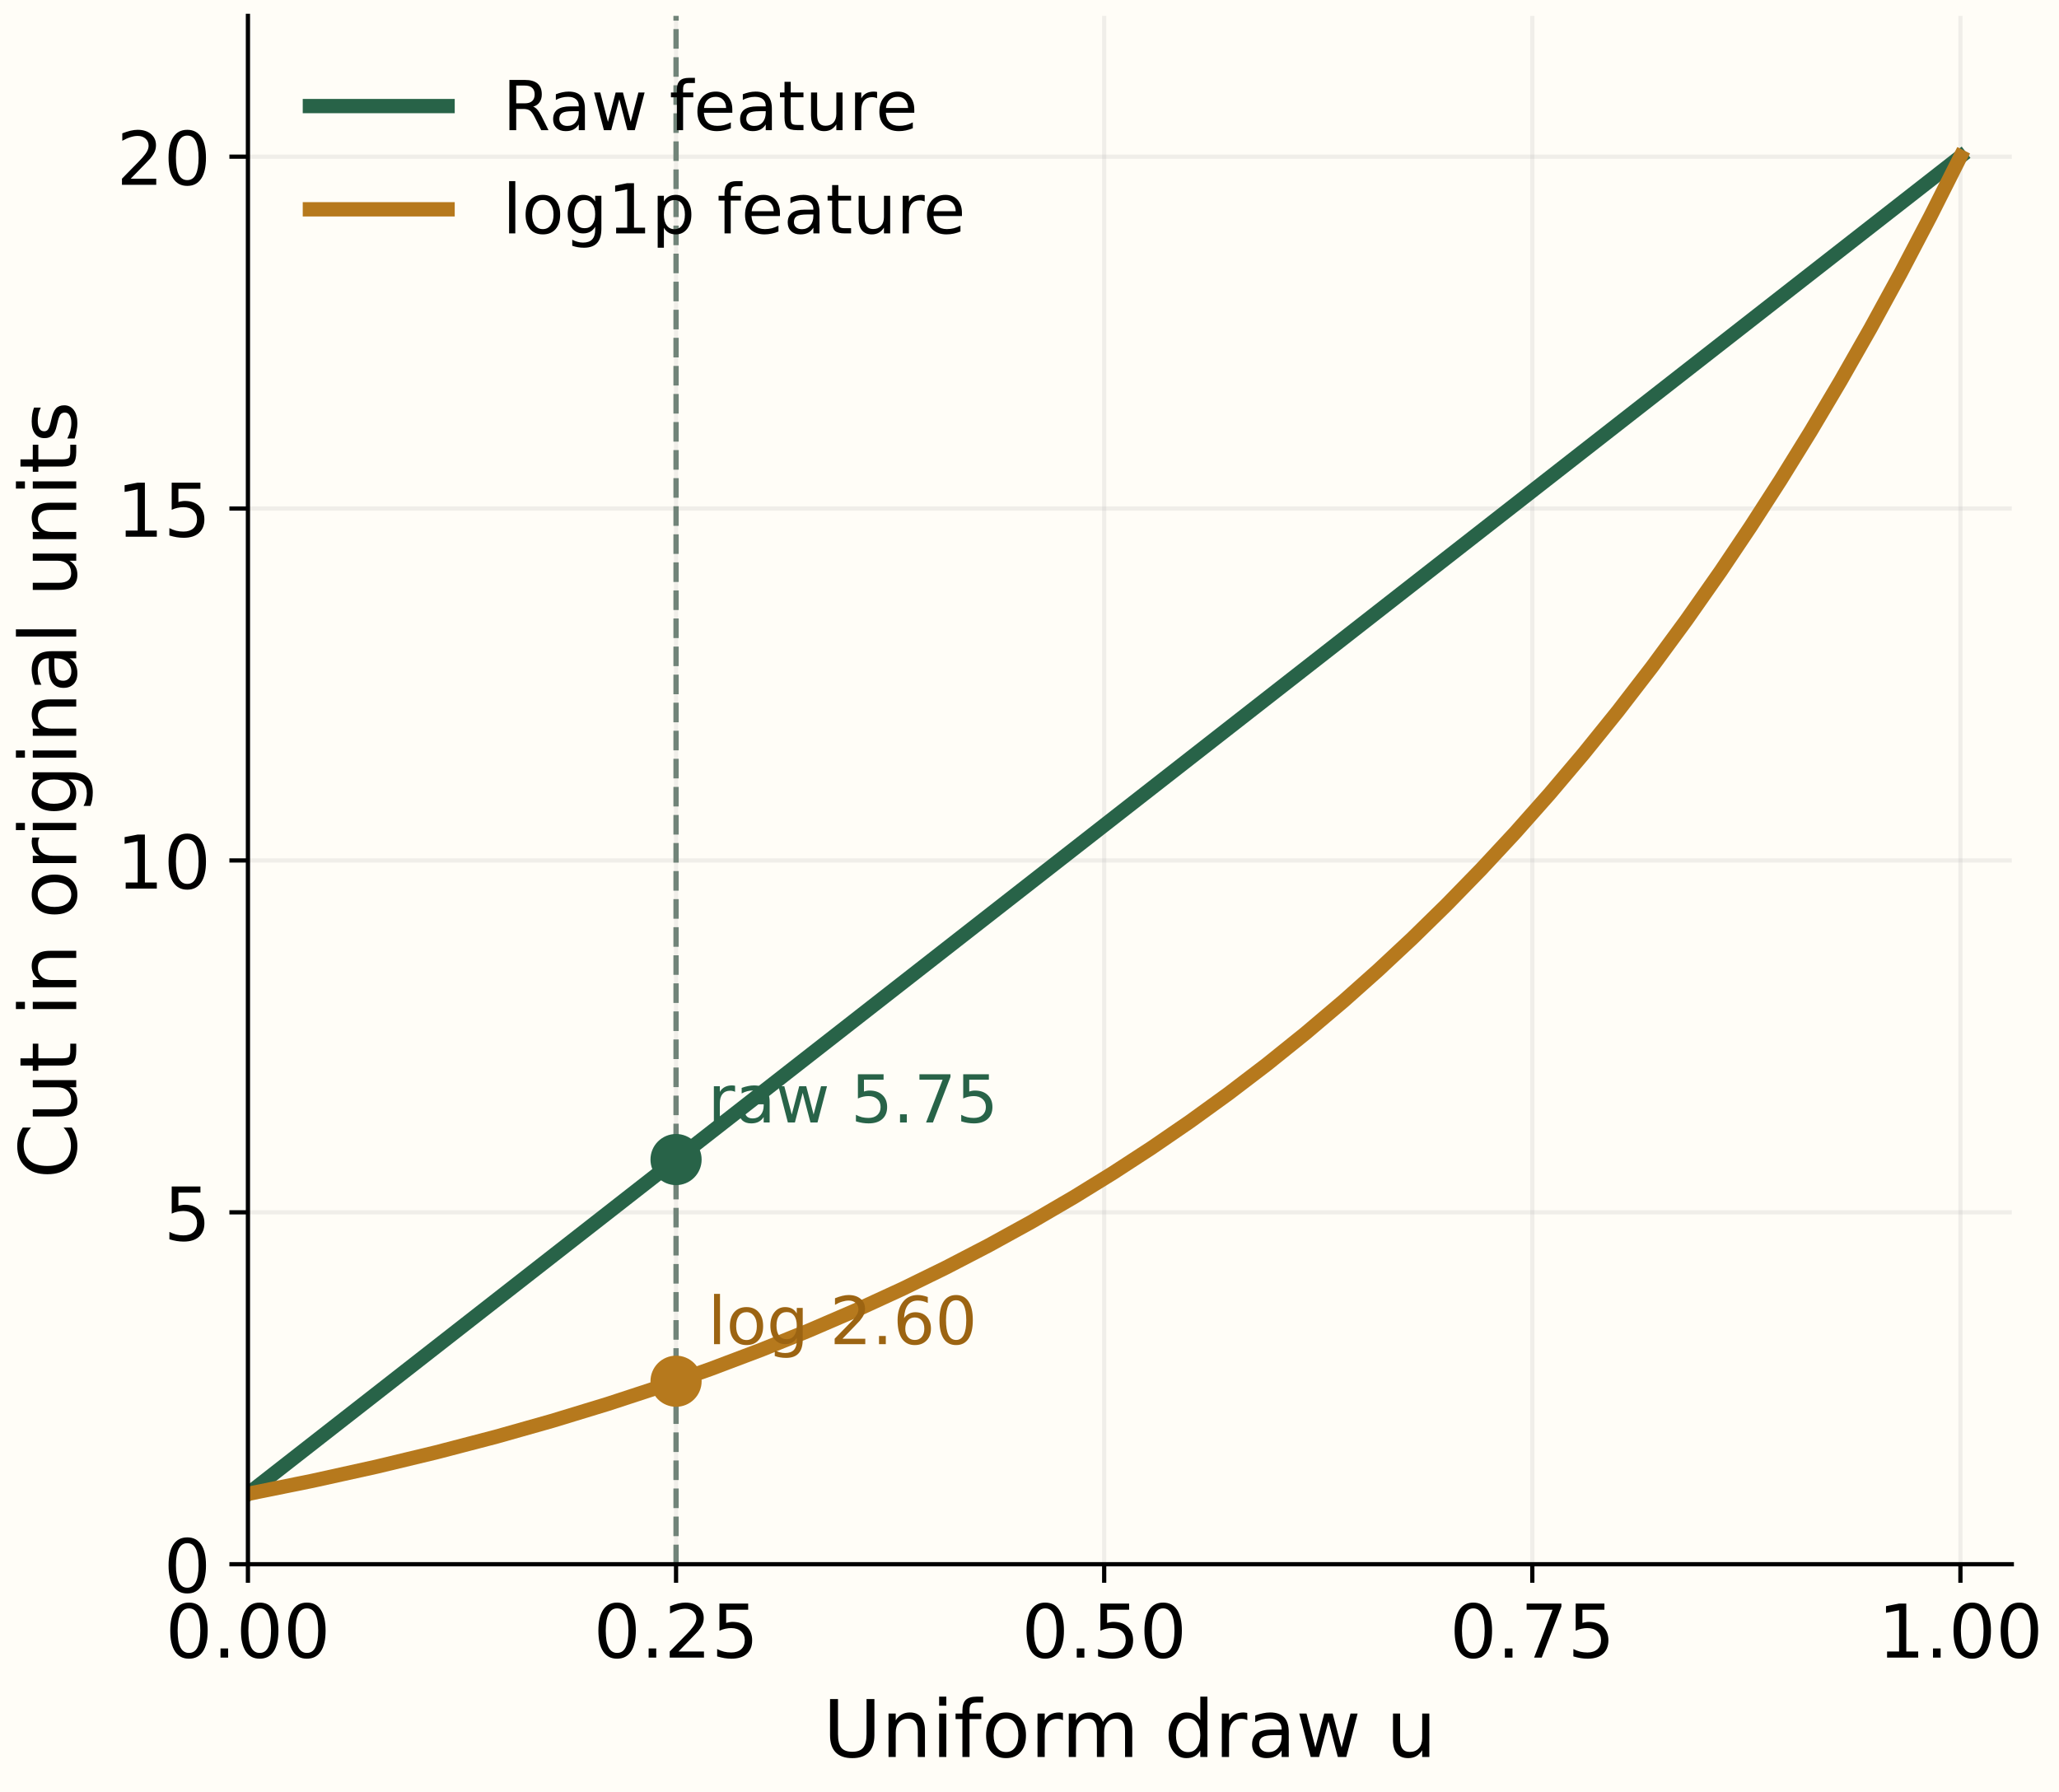
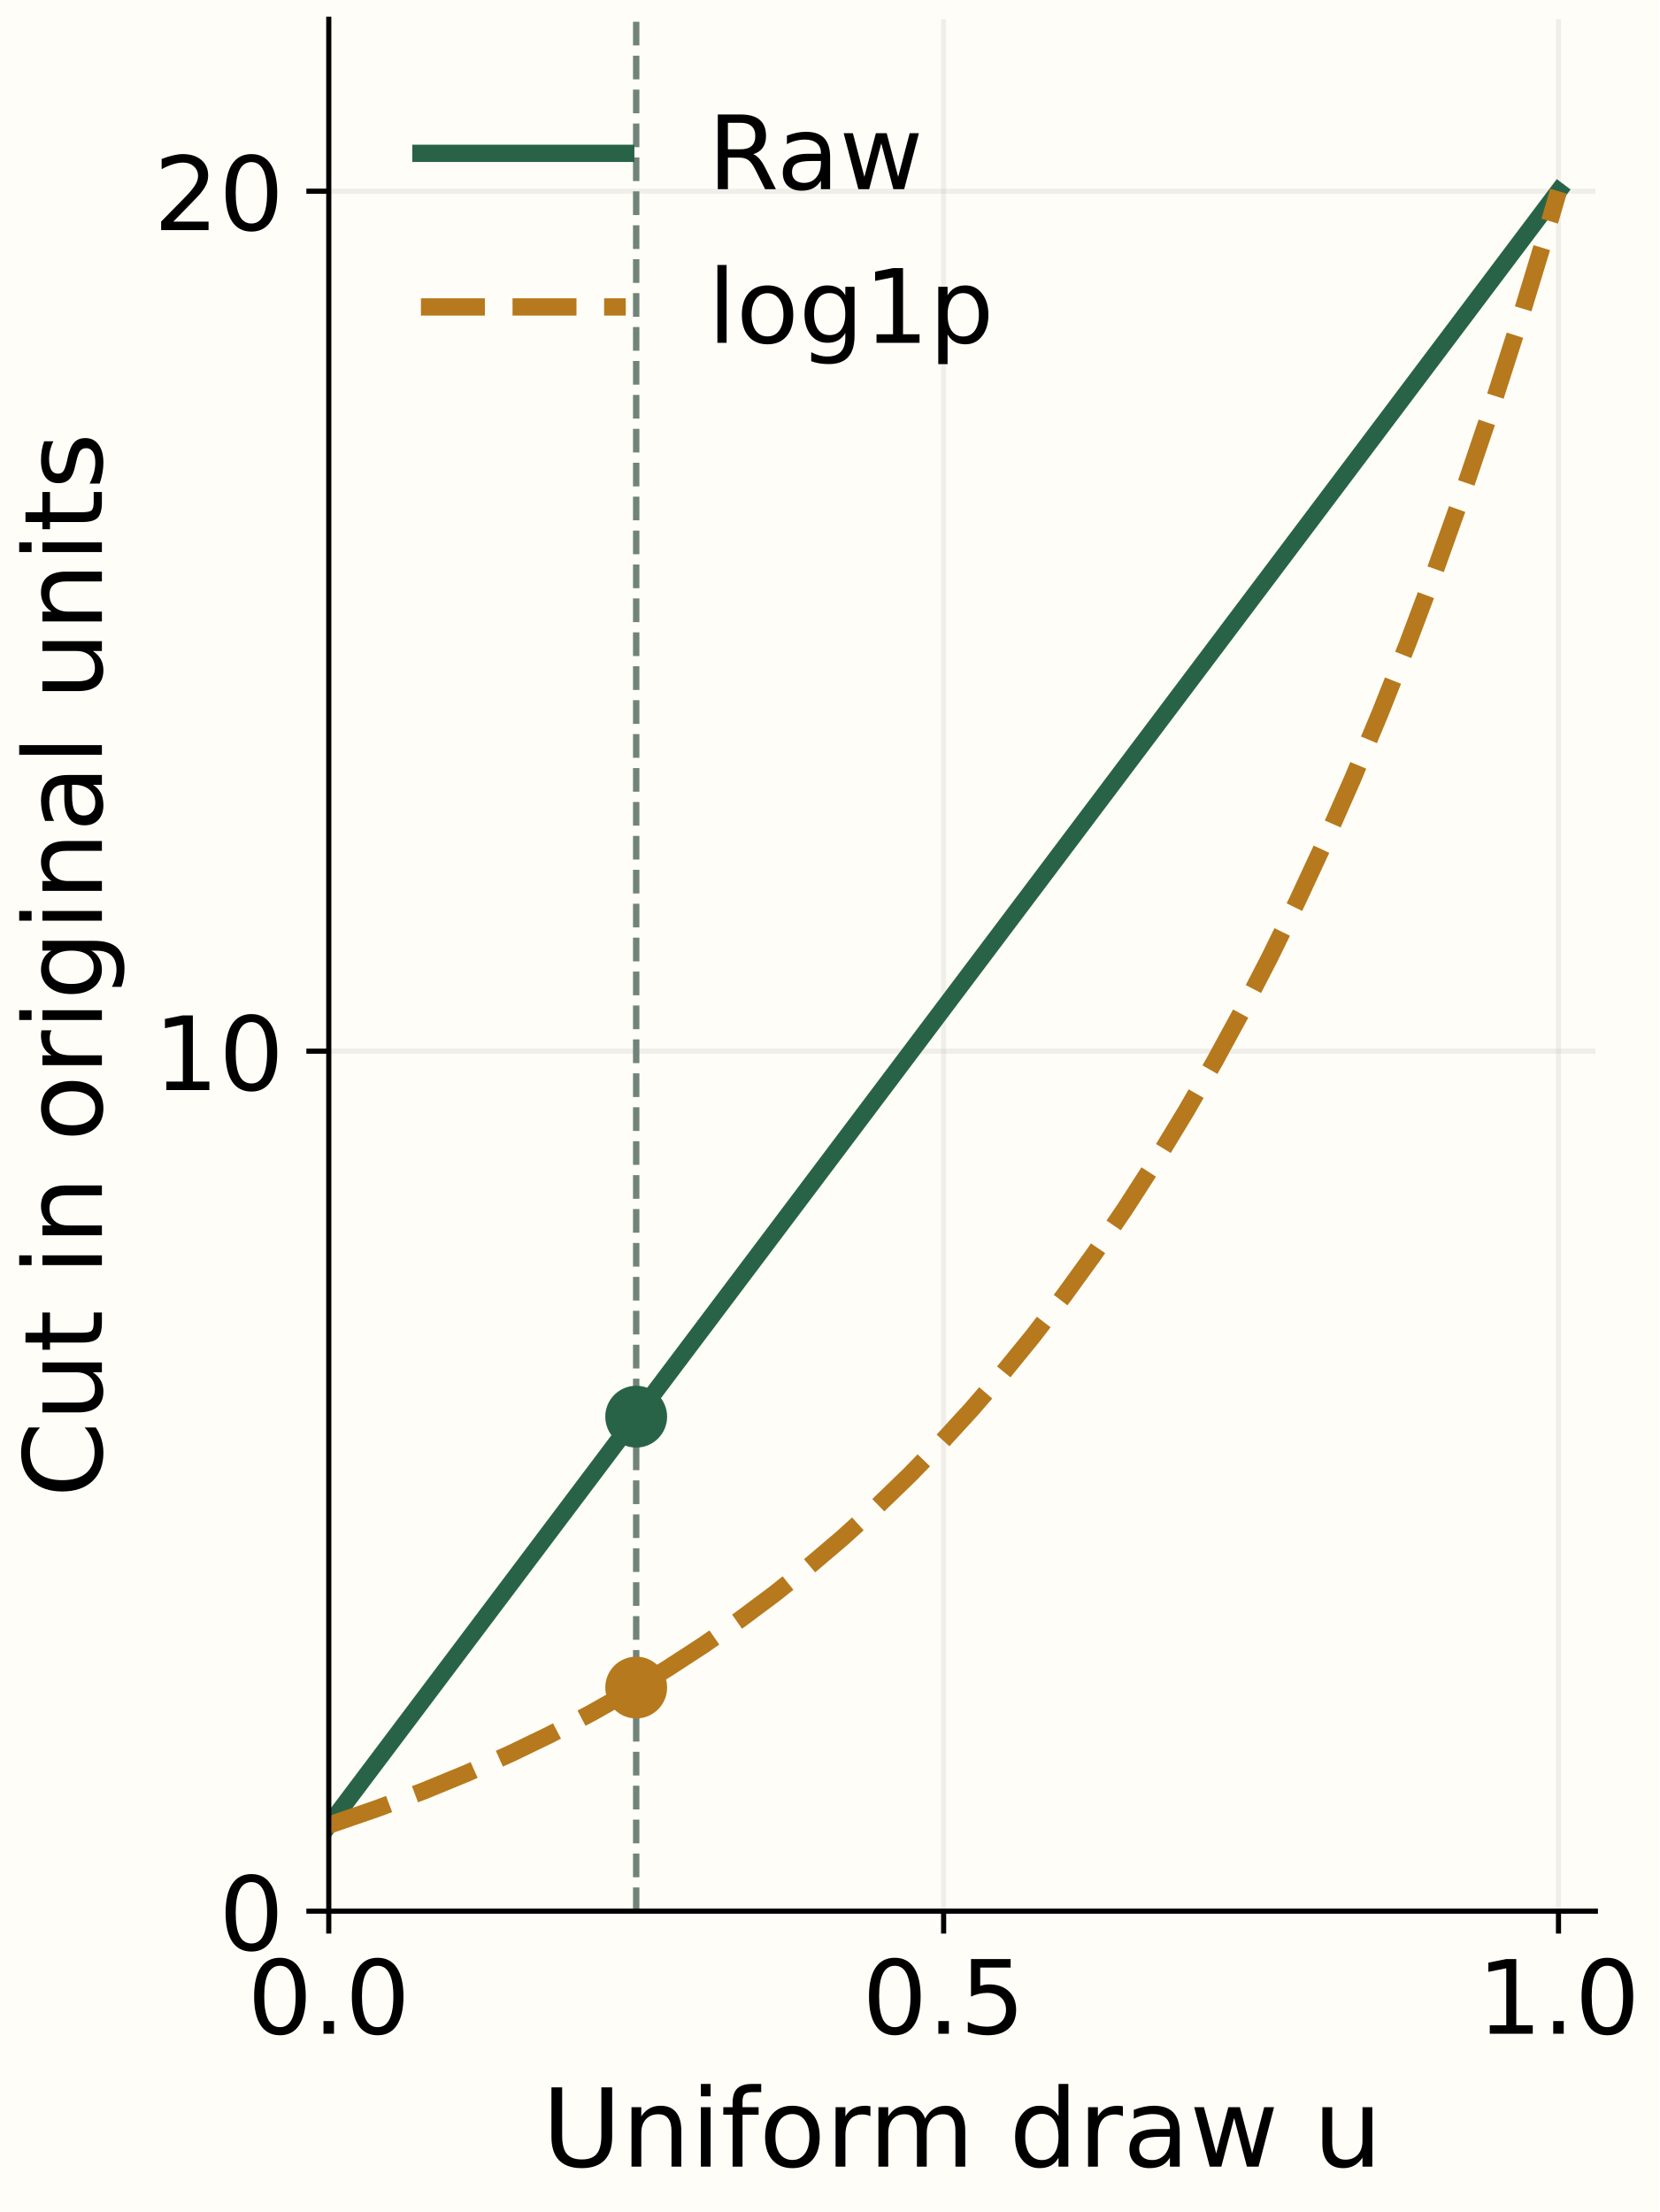
- <svg xmlns="http://www.w3.org/2000/svg" xmlns:xlink="http://www.w3.org/1999/xlink" width="388.8pt" height="338.4pt" viewBox="0 0 388.8 338.4" version="1.1">
+ <svg xmlns="http://www.w3.org/2000/svg" xmlns:xlink="http://www.w3.org/1999/xlink" width="259.2pt" height="345.6pt" viewBox="0 0 259.2 345.6" version="1.1">
  <defs>
    <style type="text/css">*{stroke-linejoin: round; stroke-linecap: butt}</style>
  </defs>
  <g id="figure_1">
    <g id="patch_1">
-       <path d="M 0 338.4  L 388.8 338.4  L 388.8 0  L 0 0  z " style="fill: #fffdf7" />
+       <path d="M 0 345.6 L 259.2 345.6 L 259.2 0 L 0 0 z " style="fill: #fffdf7" />
    </g>
    <g id="axes_1">
      <g id="patch_2">
-         <path d="M 46.816 295.399  L 379.889 295.399  L 379.889 3  L 46.816 3  z " style="fill: #fffdf7" />
+         <path d="M 51.362 298.598 L 249.243 298.598 L 249.243 3 L 51.362 3 z " style="fill: #fffdf7" />
      </g>
      <g id="matplotlib.axis_1">
        <g id="xtick_1">
          <g id="line2d_1">
-             <path d="M 46.816 295.399  L 46.816 3  " clip-path="url(#pa3fb0c5d2c)" style="fill: none; stroke: #b0b0b0; stroke-opacity: 0.18; stroke-width: 0.8; stroke-linecap: square" />
+             <path d="M 51.362 298.598 L 51.362 3 " clip-path="url(#pfda2bd85eb)" style="fill: none; stroke: #b0b0b0; stroke-opacity: 0.18; stroke-width: 0.8; stroke-linecap: square" />
          </g>
          <g id="line2d_2">
            <defs>
-               <path id="m8fdac912f8" d="M 0 0  L 0 3.5  " style="stroke: #000000; stroke-width: 0.8" />
+               <path id="m8fdac912f8" d="M 0 0 L 0 3.5 " style="stroke: #000000; stroke-width: 0.8" />
            </defs>
            <g>
-               <use xlink:href="#m8fdac912f8" x="46.816" y="295.399" style="stroke: #000000; stroke-width: 0.8" />
+               <use xlink:href="#m8fdac912f8" x="51.362" y="298.598" style="stroke: #000000; stroke-width: 0.8" />
            </g>
          </g>
          <g id="text_1">
-             <text style="font-size: 14px; font-family: 'DejaVu Sans', sans-serif; text-anchor: middle" x="46.816" y="313.035" transform="rotate(-0 46.81641 313.0353)">0.00</text>
+             <text style="font-size: 16px; font-family: 'DejaVu Sans', sans-serif; text-anchor: middle" x="51.362" y="317.755" transform="rotate(-0 51.36157 317.7547)">0.0</text>
          </g>
        </g>
        <g id="xtick_2">
          <g id="line2d_3">
-             <path d="M 127.659 295.399  L 127.659 3  " clip-path="url(#pa3fb0c5d2c)" style="fill: none; stroke: #b0b0b0; stroke-opacity: 0.18; stroke-width: 0.8; stroke-linecap: square" />
+             <path d="M 147.421 298.598 L 147.421 3 " clip-path="url(#pfda2bd85eb)" style="fill: none; stroke: #b0b0b0; stroke-opacity: 0.18; stroke-width: 0.8; stroke-linecap: square" />
          </g>
          <g id="line2d_4">
            <g>
-               <use xlink:href="#m8fdac912f8" x="127.659" y="295.399" style="stroke: #000000; stroke-width: 0.8" />
+               <use xlink:href="#m8fdac912f8" x="147.421" y="298.598" style="stroke: #000000; stroke-width: 0.8" />
            </g>
          </g>
          <g id="text_2">
-             <text style="font-size: 14px; font-family: 'DejaVu Sans', sans-serif; text-anchor: middle" x="127.659" y="313.035" transform="rotate(-0 127.6592 313.0353)">0.25</text>
+             <text style="font-size: 16px; font-family: 'DejaVu Sans', sans-serif; text-anchor: middle" x="147.421" y="317.755" transform="rotate(-0 147.4206 317.7547)">0.5</text>
          </g>
        </g>
        <g id="xtick_3">
          <g id="line2d_5">
-             <path d="M 208.502 295.399  L 208.502 3  " clip-path="url(#pa3fb0c5d2c)" style="fill: none; stroke: #b0b0b0; stroke-opacity: 0.18; stroke-width: 0.8; stroke-linecap: square" />
+             <path d="M 243.48 298.598 L 243.48 3 " clip-path="url(#pfda2bd85eb)" style="fill: none; stroke: #b0b0b0; stroke-opacity: 0.18; stroke-width: 0.8; stroke-linecap: square" />
          </g>
          <g id="line2d_6">
            <g>
-               <use xlink:href="#m8fdac912f8" x="208.502" y="295.399" style="stroke: #000000; stroke-width: 0.8" />
+               <use xlink:href="#m8fdac912f8" x="243.48" y="298.598" style="stroke: #000000; stroke-width: 0.8" />
            </g>
          </g>
          <g id="text_3">
-             <text style="font-size: 14px; font-family: 'DejaVu Sans', sans-serif; text-anchor: middle" x="208.502" y="313.035" transform="rotate(-0 208.502 313.0353)">0.50</text>
+             <text style="font-size: 16px; font-family: 'DejaVu Sans', sans-serif; text-anchor: middle" x="243.48" y="317.755" transform="rotate(-0 243.4797 317.7547)">1.0</text>
          </g>
        </g>
-         <g id="xtick_4">
-           <g id="line2d_7">
-             <path d="M 289.345 295.399  L 289.345 3  " clip-path="url(#pa3fb0c5d2c)" style="fill: none; stroke: #b0b0b0; stroke-opacity: 0.18; stroke-width: 0.8; stroke-linecap: square" />
-           </g>
-           <g id="line2d_8">
-             <g>
-               <use xlink:href="#m8fdac912f8" x="289.345" y="295.399" style="stroke: #000000; stroke-width: 0.8" />
-             </g>
-           </g>
-           <g id="text_4">
-             <text style="font-size: 14px; font-family: 'DejaVu Sans', sans-serif; text-anchor: middle" x="289.345" y="313.035" transform="rotate(-0 289.3448 313.0353)">0.75</text>
-           </g>
-         </g>
-         <g id="xtick_5">
-           <g id="line2d_9">
-             <path d="M 370.188 295.399  L 370.188 3  " clip-path="url(#pa3fb0c5d2c)" style="fill: none; stroke: #b0b0b0; stroke-opacity: 0.18; stroke-width: 0.8; stroke-linecap: square" />
-           </g>
-           <g id="line2d_10">
-             <g>
-               <use xlink:href="#m8fdac912f8" x="370.188" y="295.399" style="stroke: #000000; stroke-width: 0.8" />
-             </g>
-           </g>
-           <g id="text_5">
-             <text style="font-size: 14px; font-family: 'DejaVu Sans', sans-serif; text-anchor: middle" x="370.188" y="313.035" transform="rotate(-0 370.1876 313.0353)">1.00</text>
-           </g>
-         </g>
-         <g id="text_6">
-           <text style="font-size: 15px; font-family: 'DejaVu Sans', sans-serif; text-anchor: middle" x="213.353" y="331.796" transform="rotate(-0 213.3526 331.7962)">Uniform draw u</text>
+         <g id="text_4">
+           <text style="font-size: 17px; font-family: 'DejaVu Sans', sans-serif; text-anchor: middle" x="150.302" y="338.516" transform="rotate(-0 150.3024 338.5158)">Uniform draw u</text>
        </g>
      </g>
      <g id="matplotlib.axis_2">
        <g id="ytick_1">
+           <g id="line2d_7">
+             <path d="M 51.362 298.598 L 249.243 298.598 " clip-path="url(#pfda2bd85eb)" style="fill: none; stroke: #b0b0b0; stroke-opacity: 0.18; stroke-width: 0.8; stroke-linecap: square" />
+           </g>
+           <g id="line2d_8">
+             <defs>
+               <path id="m81b93c5829" d="M 0 0 L -3.5 0 " style="stroke: #000000; stroke-width: 0.8" />
+             </defs>
+             <g>
+               <use xlink:href="#m81b93c5829" x="51.362" y="298.598" style="stroke: #000000; stroke-width: 0.8" />
+             </g>
+           </g>
+           <g id="text_5">
+             <text style="font-size: 16px; font-family: 'DejaVu Sans', sans-serif; text-anchor: end" x="44.362" y="304.677" transform="rotate(-0 44.36157 304.6766)">0</text>
+           </g>
+         </g>
+         <g id="ytick_2">
+           <g id="line2d_9">
+             <path d="M 51.362 164.236 L 249.243 164.236 " clip-path="url(#pfda2bd85eb)" style="fill: none; stroke: #b0b0b0; stroke-opacity: 0.18; stroke-width: 0.8; stroke-linecap: square" />
+           </g>
+           <g id="line2d_10">
+             <g>
+               <use xlink:href="#m81b93c5829" x="51.362" y="164.236" style="stroke: #000000; stroke-width: 0.8" />
+             </g>
+           </g>
+           <g id="text_6">
+             <text style="font-size: 16px; font-family: 'DejaVu Sans', sans-serif; text-anchor: end" x="44.362" y="170.314" transform="rotate(-0 44.36157 170.3137)">10</text>
+           </g>
+         </g>
+         <g id="ytick_3">
          <g id="line2d_11">
-             <path d="M 46.816 295.399  L 379.889 295.399  " clip-path="url(#pa3fb0c5d2c)" style="fill: none; stroke: #b0b0b0; stroke-opacity: 0.18; stroke-width: 0.8; stroke-linecap: square" />
+             <path d="M 51.362 29.873 L 249.243 29.873 " clip-path="url(#pfda2bd85eb)" style="fill: none; stroke: #b0b0b0; stroke-opacity: 0.18; stroke-width: 0.8; stroke-linecap: square" />
          </g>
          <g id="line2d_12">
-             <defs>
-               <path id="m81b93c5829" d="M 0 0  L -3.5 0  " style="stroke: #000000; stroke-width: 0.8" />
-             </defs>
            <g>
-               <use xlink:href="#m81b93c5829" x="46.816" y="295.399" style="stroke: #000000; stroke-width: 0.8" />
+               <use xlink:href="#m81b93c5829" x="51.362" y="29.873" style="stroke: #000000; stroke-width: 0.8" />
            </g>
          </g>
          <g id="text_7">
-             <text style="font-size: 14px; font-family: 'DejaVu Sans', sans-serif; text-anchor: end" x="39.816" y="300.717" transform="rotate(-0 39.81641 300.7169)">0</text>
+             <text style="font-size: 16px; font-family: 'DejaVu Sans', sans-serif; text-anchor: end" x="44.362" y="35.951" transform="rotate(-0 44.36157 35.95093)">20</text>
          </g>
        </g>
-         <g id="ytick_2">
-           <g id="line2d_13">
-             <path d="M 46.816 228.944  L 379.889 228.944  " clip-path="url(#pa3fb0c5d2c)" style="fill: none; stroke: #b0b0b0; stroke-opacity: 0.18; stroke-width: 0.8; stroke-linecap: square" />
-           </g>
-           <g id="line2d_14">
-             <g>
-               <use xlink:href="#m81b93c5829" x="46.816" y="228.944" style="stroke: #000000; stroke-width: 0.8" />
-             </g>
-           </g>
-           <g id="text_8">
-             <text style="font-size: 14px; font-family: 'DejaVu Sans', sans-serif; text-anchor: end" x="39.816" y="234.263" transform="rotate(-0 39.81641 234.2628)">5</text>
-           </g>
-         </g>
-         <g id="ytick_3">
-           <g id="line2d_15">
-             <path d="M 46.816 162.49  L 379.889 162.49  " clip-path="url(#pa3fb0c5d2c)" style="fill: none; stroke: #b0b0b0; stroke-opacity: 0.18; stroke-width: 0.8; stroke-linecap: square" />
-           </g>
-           <g id="line2d_16">
-             <g>
-               <use xlink:href="#m81b93c5829" x="46.816" y="162.49" style="stroke: #000000; stroke-width: 0.8" />
-             </g>
-           </g>
-           <g id="text_9">
-             <text style="font-size: 14px; font-family: 'DejaVu Sans', sans-serif; text-anchor: end" x="39.816" y="167.809" transform="rotate(-0 39.81641 167.8086)">10</text>
-           </g>
-         </g>
-         <g id="ytick_4">
-           <g id="line2d_17">
-             <path d="M 46.816 96.036  L 379.889 96.036  " clip-path="url(#pa3fb0c5d2c)" style="fill: none; stroke: #b0b0b0; stroke-opacity: 0.18; stroke-width: 0.8; stroke-linecap: square" />
-           </g>
-           <g id="line2d_18">
-             <g>
-               <use xlink:href="#m81b93c5829" x="46.816" y="96.036" style="stroke: #000000; stroke-width: 0.8" />
-             </g>
-           </g>
-           <g id="text_10">
-             <text style="font-size: 14px; font-family: 'DejaVu Sans', sans-serif; text-anchor: end" x="39.816" y="101.354" transform="rotate(-0 39.81641 101.3544)">15</text>
-           </g>
-         </g>
-         <g id="ytick_5">
-           <g id="line2d_19">
-             <path d="M 46.816 29.582  L 379.889 29.582  " clip-path="url(#pa3fb0c5d2c)" style="fill: none; stroke: #b0b0b0; stroke-opacity: 0.18; stroke-width: 0.8; stroke-linecap: square" />
-           </g>
-           <g id="line2d_20">
-             <g>
-               <use xlink:href="#m81b93c5829" x="46.816" y="29.582" style="stroke: #000000; stroke-width: 0.8" />
-             </g>
-           </g>
-           <g id="text_11">
-             <text style="font-size: 14px; font-family: 'DejaVu Sans', sans-serif; text-anchor: end" x="39.816" y="34.9" transform="rotate(-0 39.81641 34.90027)">20</text>
-           </g>
-         </g>
-         <g id="text_12">
-           <text style="font-size: 15px; font-family: 'DejaVu Sans', sans-serif; text-anchor: middle" x="14.398" y="149.199" transform="rotate(-90 14.3979 149.1994)">Cut in original units</text>
+         <g id="text_8">
+           <text style="font-size: 17px; font-family: 'DejaVu Sans', sans-serif; text-anchor: middle" x="15.918" y="150.799" transform="rotate(-90 15.91758 150.7993)">Cut in original units</text>
        </g>
      </g>
-       <g id="line2d_21">
-         <path d="M 46.816 282.108  L 370.188 29.582  L 370.188 29.582  " clip-path="url(#pa3fb0c5d2c)" style="fill: none; stroke: #286348; stroke-width: 2.7; stroke-linecap: square" />
+       <g id="line2d_13">
+         <path d="M 51.362 285.162 L 243.48 29.873 L 243.48 29.873 " clip-path="url(#pfda2bd85eb)" style="fill: none; stroke: #286348; stroke-width: 2.7; stroke-linecap: square" />
      </g>
-       <g id="line2d_22">
-         <path d="M 46.816 282.108  L 58.943 279.657  L 71.069 276.981  L 82.387 274.261  L 93.705 271.308  L 104.215 268.339  L 114.724 265.135  L 124.426 261.952  L 134.127 258.536  L 143.828 254.87  L 152.72 251.275  L 161.613 247.44  L 170.506 243.348  L 178.59 239.392  L 186.674 235.196  L 194.759 230.747  L 202.843 226.027  L 210.119 221.536  L 217.395 216.801  L 224.671 211.809  L 231.946 206.545  L 239.222 200.996  L 246.498 195.145  L 253.774 188.976  L 260.241 183.212  L 266.709 177.17  L 273.176 170.837  L 279.644 164.199  L 286.111 157.242  L 292.579 149.95  L 299.046 142.306  L 305.513 134.295  L 311.981 125.897  L 318.448 117.096  L 324.916 107.87  L 330.575 99.434  L 336.234 90.644  L 341.893 81.485  L 347.552 71.94  L 353.211 61.995  L 358.87 51.632  L 364.529 40.834  L 370.188 29.582  L 370.188 29.582  " clip-path="url(#pa3fb0c5d2c)" style="fill: none; stroke: #b6791d; stroke-width: 2.7; stroke-linecap: square" />
+       <g id="line2d_14">
+         <path d="M 51.362 285.162 L 59.046 282.512 L 66.251 279.791 L 72.975 277.025 L 79.699 274.022 L 85.943 271.003 L 92.187 267.744 L 98.431 264.227 L 104.194 260.732 L 109.958 256.983 L 115.721 252.959 L 121.004 249.013 L 126.288 244.803 L 131.571 240.312 L 136.854 235.521 L 142.137 230.41 L 146.94 225.468 L 151.743 220.227 L 156.546 214.668 L 161.349 208.773 L 166.152 202.521 L 170.955 195.89 L 175.758 188.858 L 180.561 181.4 L 185.364 173.49 L 189.687 165.963 L 194.009 158.027 L 198.332 149.66 L 202.655 140.838 L 206.977 131.537 L 211.3 121.73 L 215.623 111.391 L 219.945 100.49 L 224.268 88.996 L 228.591 76.879 L 232.913 64.102 L 237.236 50.632 L 241.559 36.43 L 243.48 29.873 L 243.48 29.873 " clip-path="url(#pfda2bd85eb)" style="fill: none; stroke-dasharray: 9.99,4.32; stroke-dashoffset: 0; stroke: #b6791d; stroke-width: 2.7" />
      </g>
-       <g id="line2d_23">
-         <path d="M 127.659 295.399  L 127.659 3  " clip-path="url(#pa3fb0c5d2c)" style="fill: none; stroke-dasharray: 3.7,1.6; stroke-dashoffset: 0; stroke: #718479" />
+       <g id="line2d_15">
+         <path d="M 99.391 298.598 L 99.391 3 " clip-path="url(#pfda2bd85eb)" style="fill: none; stroke-dasharray: 3.7,1.6; stroke-dashoffset: 0; stroke: #718479" />
      </g>
      <g id="patch_3">
-         <path d="M 46.816 295.399  L 46.816 3  " style="fill: none; stroke: #000000; stroke-width: 0.8; stroke-linejoin: miter; stroke-linecap: square" />
+         <path d="M 51.362 298.598 L 51.362 3 " style="fill: none; stroke: #000000; stroke-width: 0.8; stroke-linejoin: miter; stroke-linecap: square" />
      </g>
      <g id="patch_4">
-         <path d="M 46.816 295.399  L 379.889 295.399  " style="fill: none; stroke: #000000; stroke-width: 0.8; stroke-linejoin: miter; stroke-linecap: square" />
-       </g>
-       <g id="text_13">
-         <text style="font-size: 12.5px; font-family: 'DejaVu Sans', sans-serif; text-anchor: start; fill: #286348" x="133.659" y="211.976" transform="rotate(-0 133.6592 211.9763)">raw 5.75</text>
-       </g>
-       <g id="text_14">
-         <text style="font-size: 12.5px; font-family: 'DejaVu Sans', sans-serif; text-anchor: start; fill: #9c6412" x="133.659" y="253.84" transform="rotate(-0 133.6592 253.8397)">log 2.60</text>
+         <path d="M 51.362 298.598 L 249.243 298.598 " style="fill: none; stroke: #000000; stroke-width: 0.8; stroke-linejoin: miter; stroke-linecap: square" />
      </g>
      <g id="PathCollection_1">
        <defs>
-           <path id="C0_0_991fc16bcc" d="M 0 4.33  C 1.148 4.33 2.25 3.874 3.062 3.062  C 3.874 2.25 4.33 1.148 4.33 -0  C 4.33 -1.148 3.874 -2.25 3.062 -3.062  C 2.25 -3.874 1.148 -4.33 0 -4.33  C -1.148 -4.33 -2.25 -3.874 -3.062 -3.062  C -3.874 -2.25 -4.33 -1.148 -4.33 0  C -4.33 1.148 -3.874 2.25 -3.062 3.062  C -2.25 3.874 -1.148 4.33 0 4.33  z " />
+           <path id="C0_0_991fc16bcc" d="M 0 4.33 C 1.148 4.33 2.25 3.874 3.062 3.062 C 3.874 2.25 4.33 1.148 4.33 -0 C 4.33 -1.148 3.874 -2.25 3.062 -3.062 C 2.25 -3.874 1.148 -4.33 0 -4.33 C -1.148 -4.33 -2.25 -3.874 -3.062 -3.062 C -3.874 -2.25 -4.33 -1.148 -4.33 0 C -4.33 1.148 -3.874 2.25 -3.062 3.062 C -2.25 3.874 -1.148 4.33 0 4.33 z " />
        </defs>
-         <g clip-path="url(#pa3fb0c5d2c)">
-           <use xlink:href="#C0_0_991fc16bcc" x="127.659" y="218.976" style="fill: #286348; stroke: #286348" />
+         <g clip-path="url(#pfda2bd85eb)">
+           <use xlink:href="#C0_0_991fc16bcc" x="99.391" y="221.34" style="fill: #286348; stroke: #286348" />
        </g>
-         <g clip-path="url(#pa3fb0c5d2c)">
-           <use xlink:href="#C0_0_991fc16bcc" x="127.659" y="260.84" style="fill: #b6791d; stroke: #b6791d" />
+         <g clip-path="url(#pfda2bd85eb)">
+           <use xlink:href="#C0_0_991fc16bcc" x="99.391" y="263.661" style="fill: #b6791d; stroke: #b6791d" />
        </g>
      </g>
      <g id="legend_1">
-         <g id="line2d_24">
-           <path d="M 58.516 20.028  L 71.516 20.028  L 84.516 20.028  " style="fill: none; stroke: #286348; stroke-width: 2.7; stroke-linecap: square" />
+         <g id="line2d_16">
+           <path d="M 65.762 23.958 L 81.762 23.958 L 97.762 23.958 " style="fill: none; stroke: #286348; stroke-width: 2.7; stroke-linecap: square" />
        </g>
-         <g id="text_15">
-           <text style="font-size: 13px; font-family: 'DejaVu Sans', sans-serif; text-anchor: start" x="94.916" y="24.578" transform="rotate(-0 94.91641 24.57821)">Raw feature</text>
+         <g id="text_9">
+           <text style="font-size: 16px; font-family: 'DejaVu Sans', sans-serif; text-anchor: start" x="110.562" y="29.558" transform="rotate(-0 110.5616 29.55774)">Raw</text>
        </g>
-         <g id="line2d_25">
-           <path d="M 58.516 39.529  L 71.516 39.529  L 84.516 39.529  " style="fill: none; stroke: #b6791d; stroke-width: 2.7; stroke-linecap: square" />
+         <g id="line2d_17">
+           <path d="M 65.762 47.959 L 81.762 47.959 L 97.762 47.959 " style="fill: none; stroke-dasharray: 9.99,4.32; stroke-dashoffset: 0; stroke: #b6791d; stroke-width: 2.7" />
        </g>
-         <g id="text_16">
-           <text style="font-size: 13px; font-family: 'DejaVu Sans', sans-serif; text-anchor: start" x="94.916" y="44.079" transform="rotate(-0 94.91641 44.07922)">log1p feature</text>
+         <g id="text_10">
+           <text style="font-size: 16px; font-family: 'DejaVu Sans', sans-serif; text-anchor: start" x="110.562" y="53.559" transform="rotate(-0 110.5616 53.55899)">log1p</text>
        </g>
      </g>
    </g>
  </g>
  <defs>
-     <clipPath id="pa3fb0c5d2c">
-       <rect x="46.816" y="3" width="333.072" height="292.398" />
+     <clipPath id="pfda2bd85eb">
+       <rect x="51.362" y="3" width="197.882" height="295.598" />
    </clipPath>
  </defs>
</svg>
